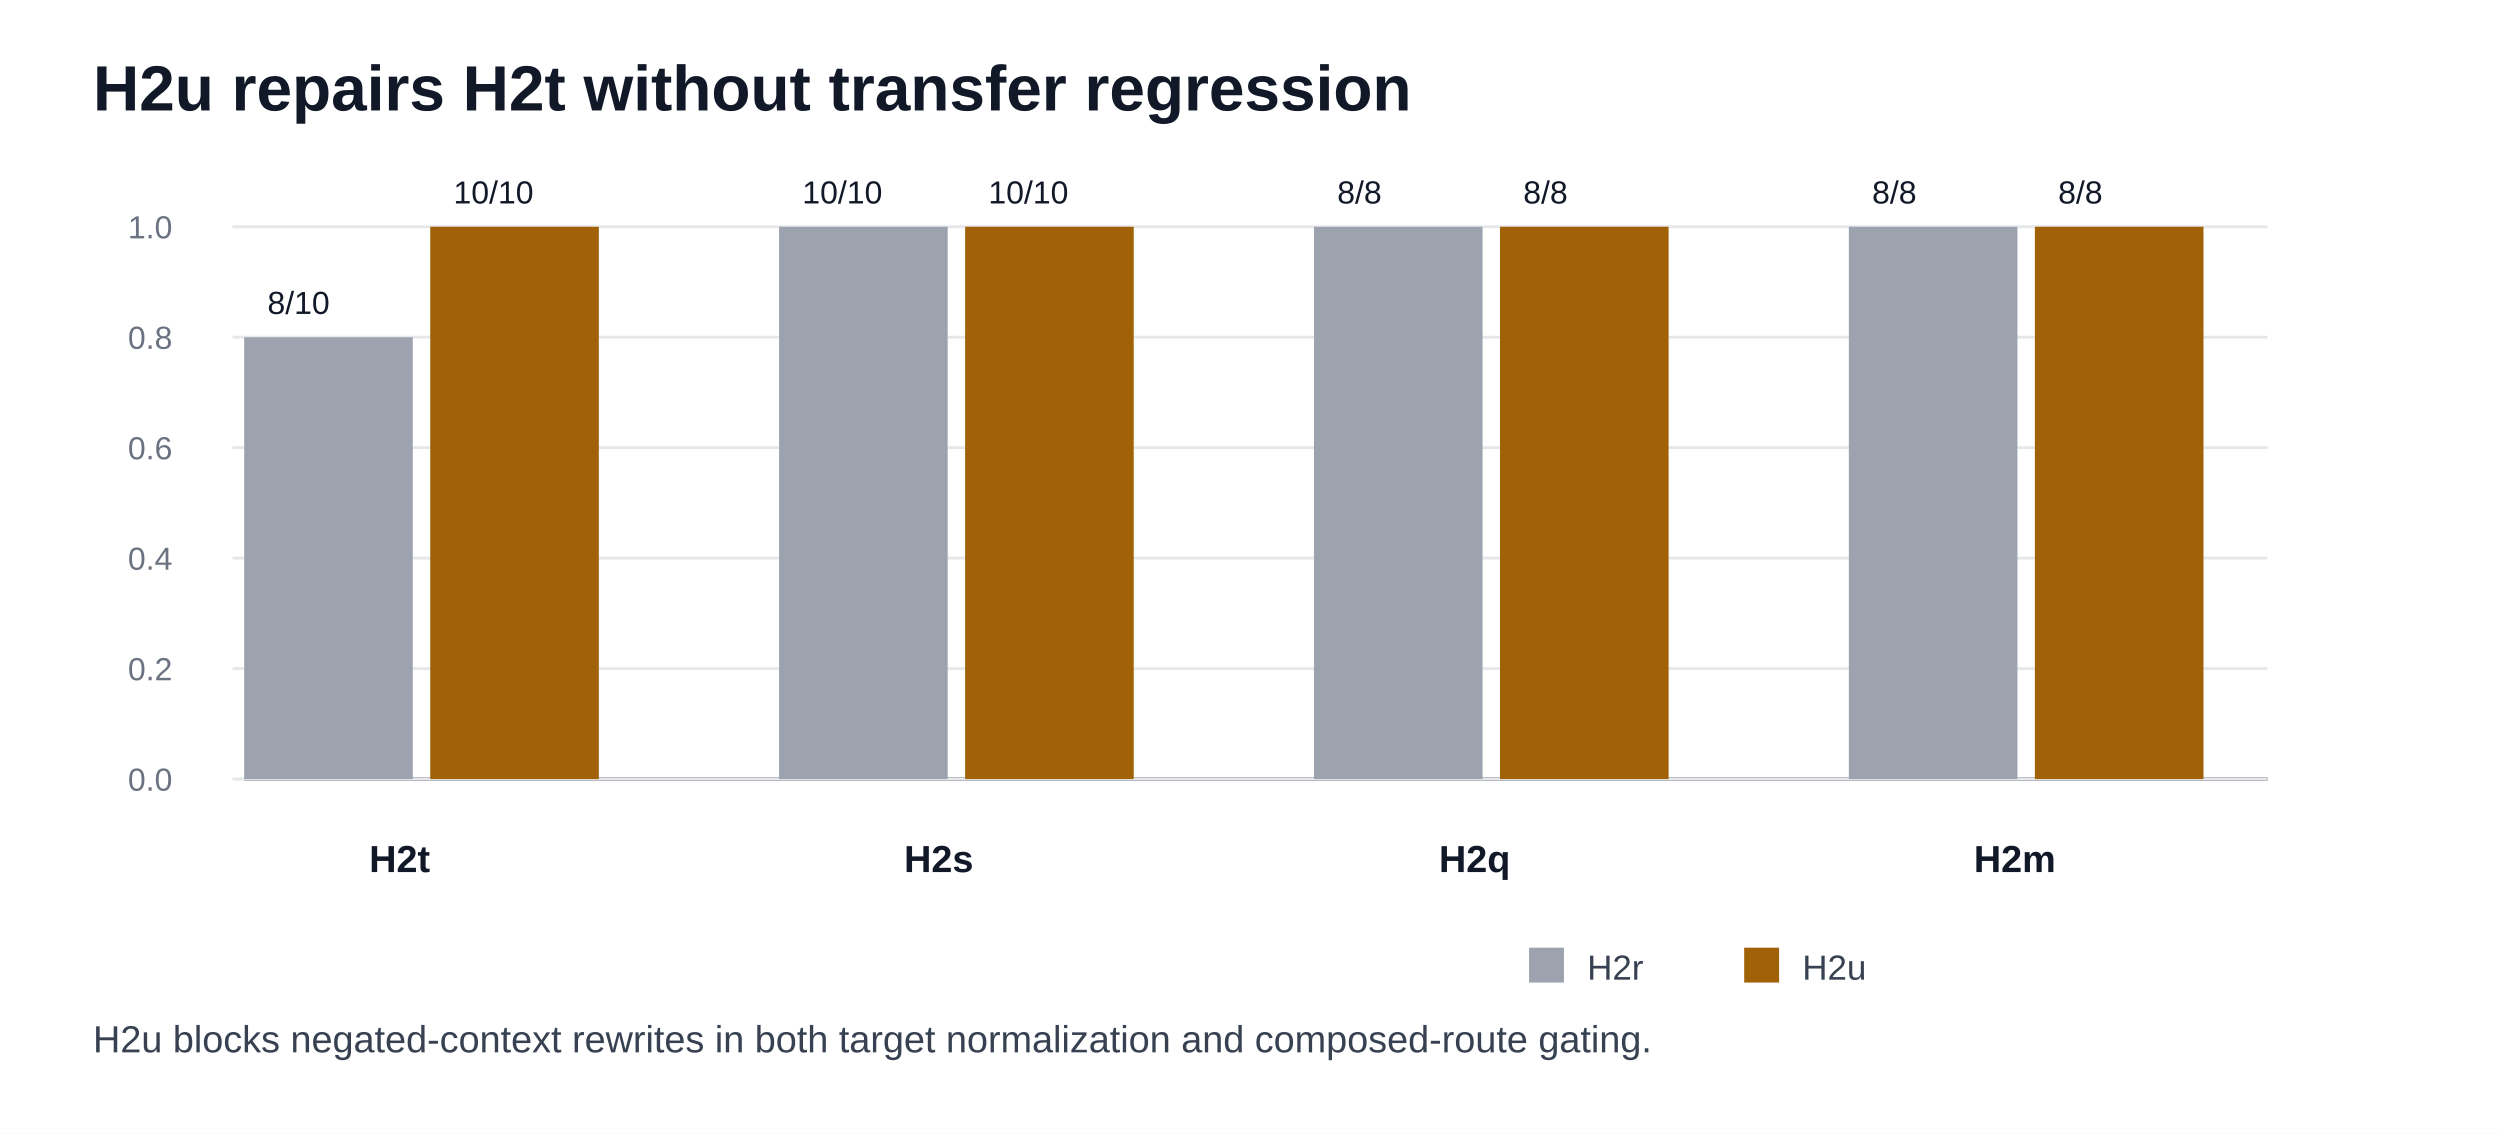
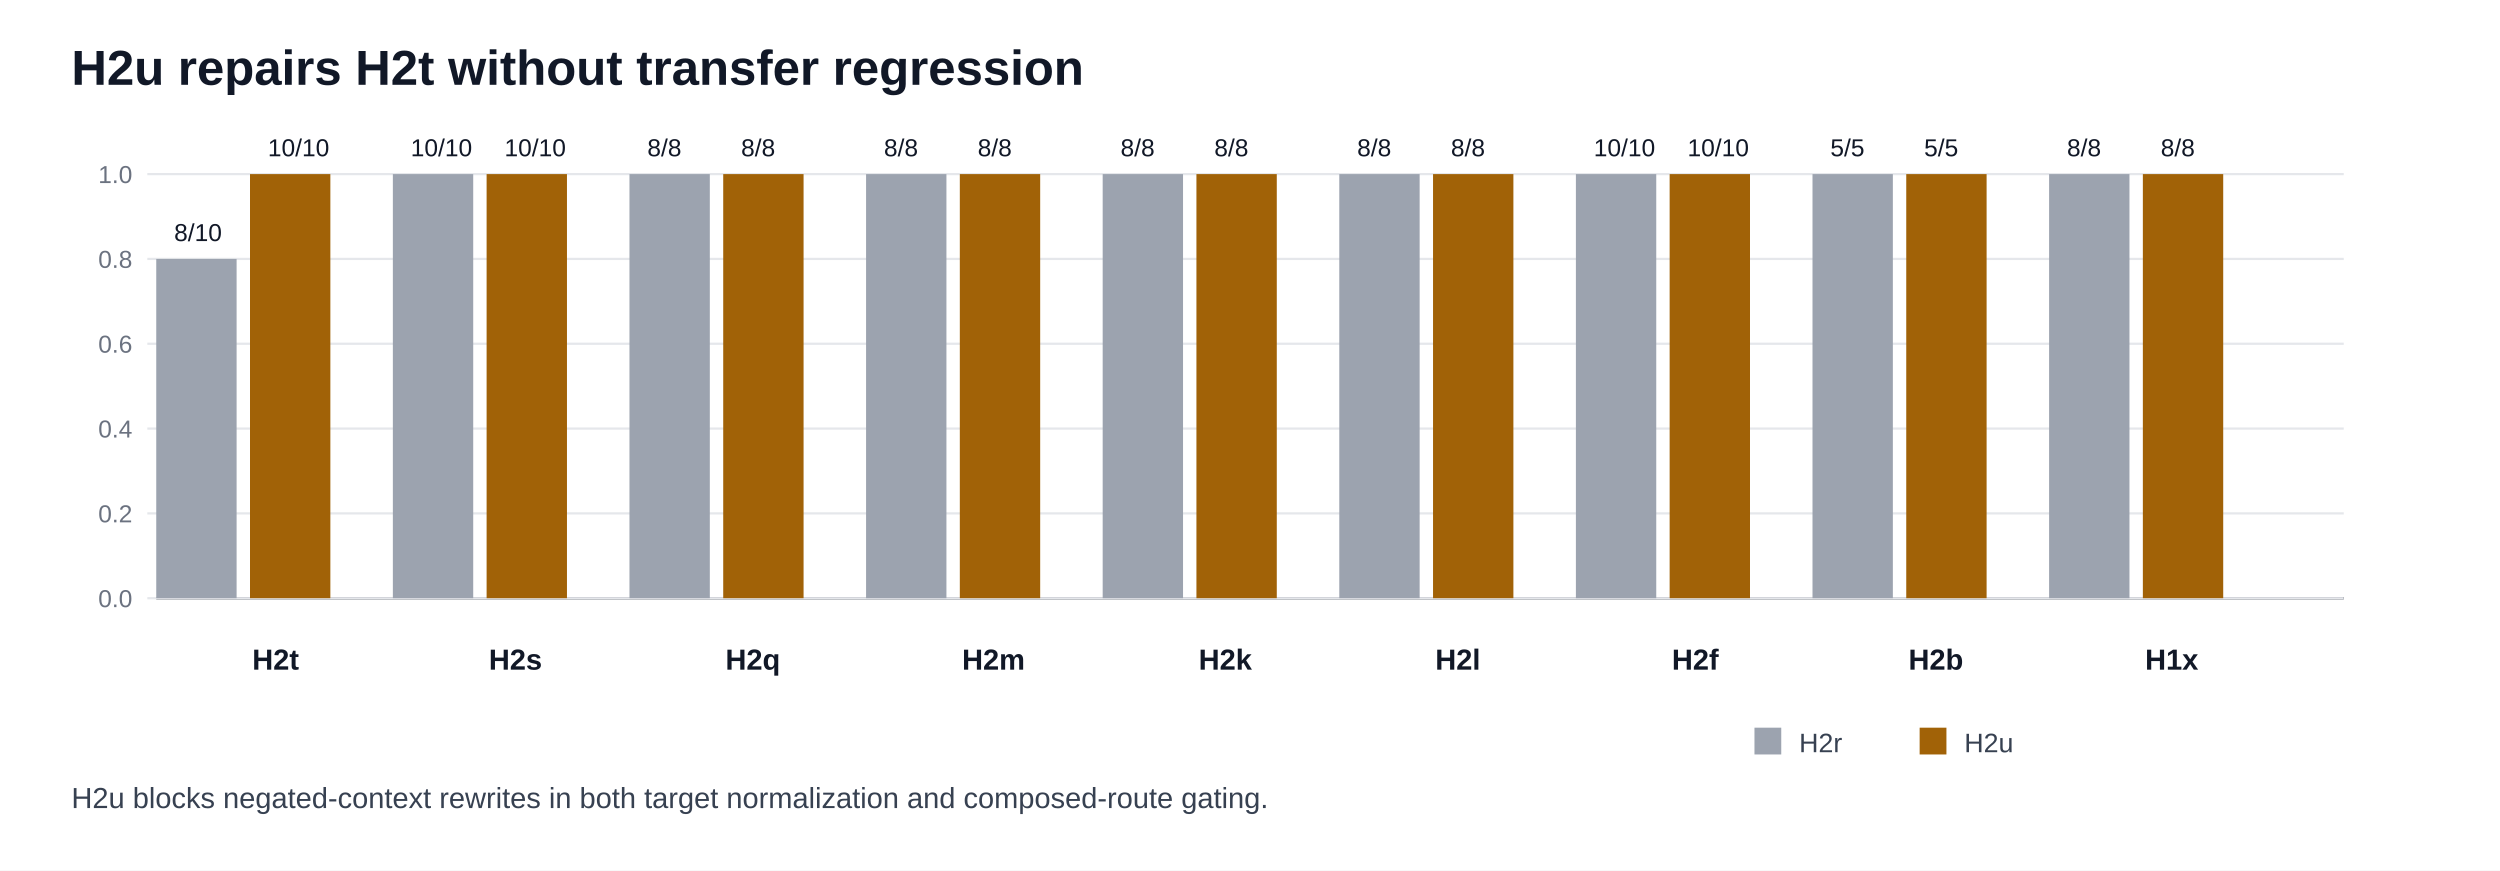
- <svg xmlns="http://www.w3.org/2000/svg" width="860" height="390" viewBox="0 0 860 390" role="img" aria-labelledby="title desc">
-   <rect width="860" height="390" fill="#FFFFFF" />
+ <svg xmlns="http://www.w3.org/2000/svg" width="1120" height="390" viewBox="0 0 1120 390" role="img" aria-labelledby="title desc">
+   <rect width="1120" height="390" fill="#FFFFFF" />
  <text x="32" y="38" font-family="Arial, sans-serif" font-size="22" font-weight="700" fill="#111827">H2u repairs H2t without transfer regression</text>
-   <line x1="84" y1="268" x2="780" y2="268" stroke="#111827" stroke-width="1" />
-   <line x1="80" y1="268.0" x2="780" y2="268.0" stroke="#E5E7EB" stroke-width="1" />
+   <line x1="70" y1="268" x2="1050" y2="268" stroke="#111827" stroke-width="1" />
+   <line x1="66" y1="268.0" x2="1050" y2="268.0" stroke="#E5E7EB" stroke-width="1" />
  <text x="44" y="272.0" font-family="Arial, sans-serif" font-size="11" fill="#6B7280">0.0</text>
-   <line x1="80" y1="230.0" x2="780" y2="230.0" stroke="#E5E7EB" stroke-width="1" />
+   <line x1="66" y1="230.0" x2="1050" y2="230.0" stroke="#E5E7EB" stroke-width="1" />
  <text x="44" y="234.0" font-family="Arial, sans-serif" font-size="11" fill="#6B7280">0.2</text>
-   <line x1="80" y1="192.0" x2="780" y2="192.0" stroke="#E5E7EB" stroke-width="1" />
+   <line x1="66" y1="192.0" x2="1050" y2="192.0" stroke="#E5E7EB" stroke-width="1" />
  <text x="44" y="196.0" font-family="Arial, sans-serif" font-size="11" fill="#6B7280">0.4</text>
-   <line x1="80" y1="154.0" x2="780" y2="154.0" stroke="#E5E7EB" stroke-width="1" />
+   <line x1="66" y1="154.0" x2="1050" y2="154.0" stroke="#E5E7EB" stroke-width="1" />
  <text x="44" y="158.0" font-family="Arial, sans-serif" font-size="11" fill="#6B7280">0.6</text>
-   <line x1="80" y1="116.0" x2="780" y2="116.0" stroke="#E5E7EB" stroke-width="1" />
+   <line x1="66" y1="116.0" x2="1050" y2="116.0" stroke="#E5E7EB" stroke-width="1" />
  <text x="44" y="120.0" font-family="Arial, sans-serif" font-size="11" fill="#6B7280">0.8</text>
-   <line x1="80" y1="78.0" x2="780" y2="78.0" stroke="#E5E7EB" stroke-width="1" />
+   <line x1="66" y1="78.0" x2="1050" y2="78.0" stroke="#E5E7EB" stroke-width="1" />
  <text x="44" y="82.0" font-family="Arial, sans-serif" font-size="11" fill="#6B7280">1.0</text>
-   <rect x="84" y="116.0" width="58" height="152.0" fill="#9CA3AF" />
-   <rect x="148" y="78.0" width="58" height="190.0" fill="#A16207" />
-   <text x="92" y="108.0" font-family="Arial, sans-serif" font-size="11" fill="#111827">8/10</text>
-   <text x="156" y="70.0" font-family="Arial, sans-serif" font-size="11" fill="#111827">10/10</text>
-   <text x="127" y="300" font-family="Arial, sans-serif" font-size="13" font-weight="700" fill="#111827">H2t</text>
-   <rect x="268" y="78.0" width="58" height="190.0" fill="#9CA3AF" />
-   <rect x="332" y="78.0" width="58" height="190.0" fill="#A16207" />
-   <text x="276" y="70.0" font-family="Arial, sans-serif" font-size="11" fill="#111827">10/10</text>
-   <text x="340" y="70.0" font-family="Arial, sans-serif" font-size="11" fill="#111827">10/10</text>
-   <text x="311" y="300" font-family="Arial, sans-serif" font-size="13" font-weight="700" fill="#111827">H2s</text>
-   <rect x="452" y="78.0" width="58" height="190.0" fill="#9CA3AF" />
-   <rect x="516" y="78.0" width="58" height="190.0" fill="#A16207" />
-   <text x="460" y="70.0" font-family="Arial, sans-serif" font-size="11" fill="#111827">8/8</text>
-   <text x="524" y="70.0" font-family="Arial, sans-serif" font-size="11" fill="#111827">8/8</text>
-   <text x="495" y="300" font-family="Arial, sans-serif" font-size="13" font-weight="700" fill="#111827">H2q</text>
-   <rect x="636" y="78.0" width="58" height="190.0" fill="#9CA3AF" />
-   <rect x="700" y="78.0" width="58" height="190.0" fill="#A16207" />
-   <text x="644" y="70.0" font-family="Arial, sans-serif" font-size="11" fill="#111827">8/8</text>
-   <text x="708" y="70.0" font-family="Arial, sans-serif" font-size="11" fill="#111827">8/8</text>
-   <text x="679" y="300" font-family="Arial, sans-serif" font-size="13" font-weight="700" fill="#111827">H2m</text>
-   <rect x="526" y="326" width="12" height="12" fill="#9CA3AF" />
-   <text x="546" y="337" font-family="Arial, sans-serif" font-size="12" fill="#374151">H2r</text>
-   <rect x="600" y="326" width="12" height="12" fill="#A16207" />
-   <text x="620" y="337" font-family="Arial, sans-serif" font-size="12" fill="#374151">H2u</text>
+   <rect x="70" y="116.0" width="36" height="152.0" fill="#9CA3AF" />
+   <rect x="112" y="78.0" width="36" height="190.0" fill="#A16207" />
+   <text x="78" y="108.0" font-family="Arial, sans-serif" font-size="11" fill="#111827">8/10</text>
+   <text x="120" y="70.0" font-family="Arial, sans-serif" font-size="11" fill="#111827">10/10</text>
+   <text x="113" y="300" font-family="Arial, sans-serif" font-size="13" font-weight="700" fill="#111827">H2t</text>
+   <rect x="176" y="78.0" width="36" height="190.0" fill="#9CA3AF" />
+   <rect x="218" y="78.0" width="36" height="190.0" fill="#A16207" />
+   <text x="184" y="70.0" font-family="Arial, sans-serif" font-size="11" fill="#111827">10/10</text>
+   <text x="226" y="70.0" font-family="Arial, sans-serif" font-size="11" fill="#111827">10/10</text>
+   <text x="219" y="300" font-family="Arial, sans-serif" font-size="13" font-weight="700" fill="#111827">H2s</text>
+   <rect x="282" y="78.0" width="36" height="190.0" fill="#9CA3AF" />
+   <rect x="324" y="78.0" width="36" height="190.0" fill="#A16207" />
+   <text x="290" y="70.0" font-family="Arial, sans-serif" font-size="11" fill="#111827">8/8</text>
+   <text x="332" y="70.0" font-family="Arial, sans-serif" font-size="11" fill="#111827">8/8</text>
+   <text x="325" y="300" font-family="Arial, sans-serif" font-size="13" font-weight="700" fill="#111827">H2q</text>
+   <rect x="388" y="78.0" width="36" height="190.0" fill="#9CA3AF" />
+   <rect x="430" y="78.0" width="36" height="190.0" fill="#A16207" />
+   <text x="396" y="70.0" font-family="Arial, sans-serif" font-size="11" fill="#111827">8/8</text>
+   <text x="438" y="70.0" font-family="Arial, sans-serif" font-size="11" fill="#111827">8/8</text>
+   <text x="431" y="300" font-family="Arial, sans-serif" font-size="13" font-weight="700" fill="#111827">H2m</text>
+   <rect x="494" y="78.0" width="36" height="190.0" fill="#9CA3AF" />
+   <rect x="536" y="78.0" width="36" height="190.0" fill="#A16207" />
+   <text x="502" y="70.0" font-family="Arial, sans-serif" font-size="11" fill="#111827">8/8</text>
+   <text x="544" y="70.0" font-family="Arial, sans-serif" font-size="11" fill="#111827">8/8</text>
+   <text x="537" y="300" font-family="Arial, sans-serif" font-size="13" font-weight="700" fill="#111827">H2k</text>
+   <rect x="600" y="78.0" width="36" height="190.0" fill="#9CA3AF" />
+   <rect x="642" y="78.0" width="36" height="190.0" fill="#A16207" />
+   <text x="608" y="70.0" font-family="Arial, sans-serif" font-size="11" fill="#111827">8/8</text>
+   <text x="650" y="70.0" font-family="Arial, sans-serif" font-size="11" fill="#111827">8/8</text>
+   <text x="643" y="300" font-family="Arial, sans-serif" font-size="13" font-weight="700" fill="#111827">H2l</text>
+   <rect x="706" y="78.0" width="36" height="190.0" fill="#9CA3AF" />
+   <rect x="748" y="78.0" width="36" height="190.0" fill="#A16207" />
+   <text x="714" y="70.0" font-family="Arial, sans-serif" font-size="11" fill="#111827">10/10</text>
+   <text x="756" y="70.0" font-family="Arial, sans-serif" font-size="11" fill="#111827">10/10</text>
+   <text x="749" y="300" font-family="Arial, sans-serif" font-size="13" font-weight="700" fill="#111827">H2f</text>
+   <rect x="812" y="78.0" width="36" height="190.0" fill="#9CA3AF" />
+   <rect x="854" y="78.0" width="36" height="190.0" fill="#A16207" />
+   <text x="820" y="70.0" font-family="Arial, sans-serif" font-size="11" fill="#111827">5/5</text>
+   <text x="862" y="70.0" font-family="Arial, sans-serif" font-size="11" fill="#111827">5/5</text>
+   <text x="855" y="300" font-family="Arial, sans-serif" font-size="13" font-weight="700" fill="#111827">H2b</text>
+   <rect x="918" y="78.0" width="36" height="190.0" fill="#9CA3AF" />
+   <rect x="960" y="78.0" width="36" height="190.0" fill="#A16207" />
+   <text x="926" y="70.0" font-family="Arial, sans-serif" font-size="11" fill="#111827">8/8</text>
+   <text x="968" y="70.0" font-family="Arial, sans-serif" font-size="11" fill="#111827">8/8</text>
+   <text x="961" y="300" font-family="Arial, sans-serif" font-size="13" font-weight="700" fill="#111827">H1x</text>
+   <rect x="786" y="326" width="12" height="12" fill="#9CA3AF" />
+   <text x="806" y="337" font-family="Arial, sans-serif" font-size="12" fill="#374151">H2r</text>
+   <rect x="860" y="326" width="12" height="12" fill="#A16207" />
+   <text x="880" y="337" font-family="Arial, sans-serif" font-size="12" fill="#374151">H2u</text>
  <text x="32" y="362" font-family="Arial, sans-serif" font-size="13" fill="#374151">H2u blocks negated-context rewrites in both target normalization and composed-route gating.</text>
</svg>
